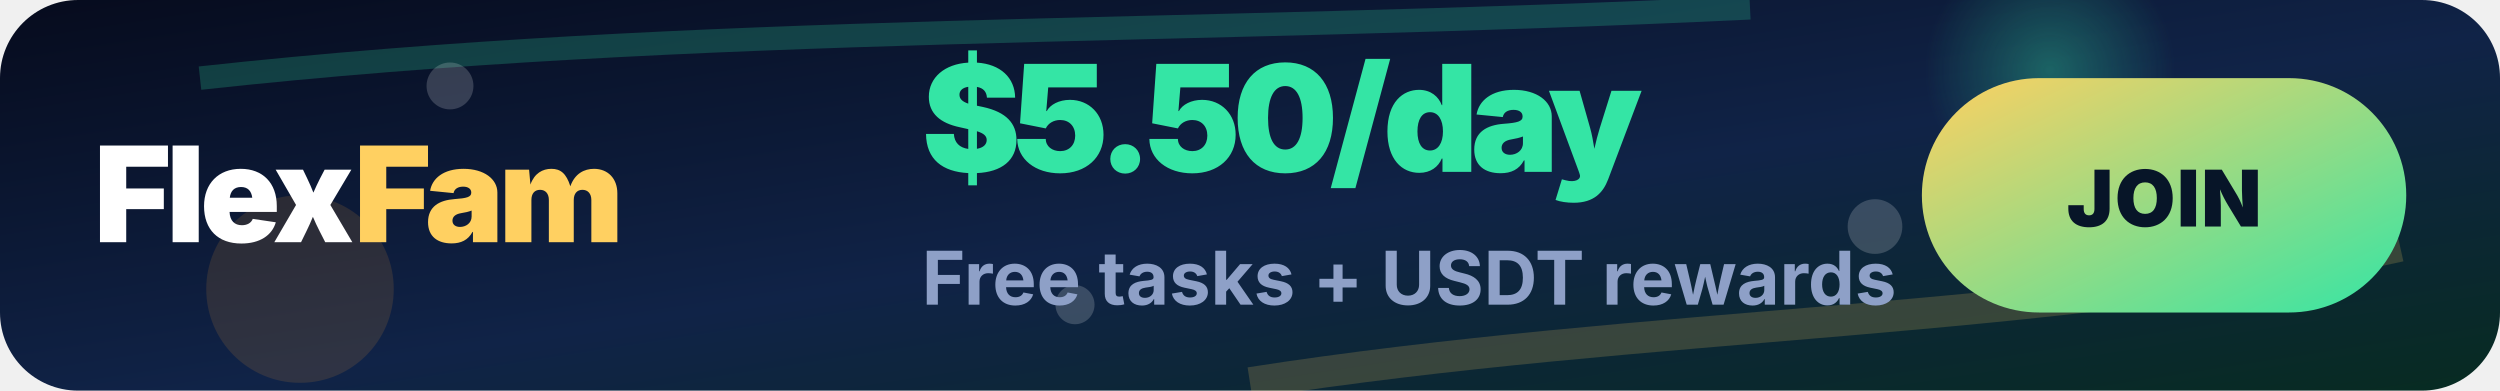
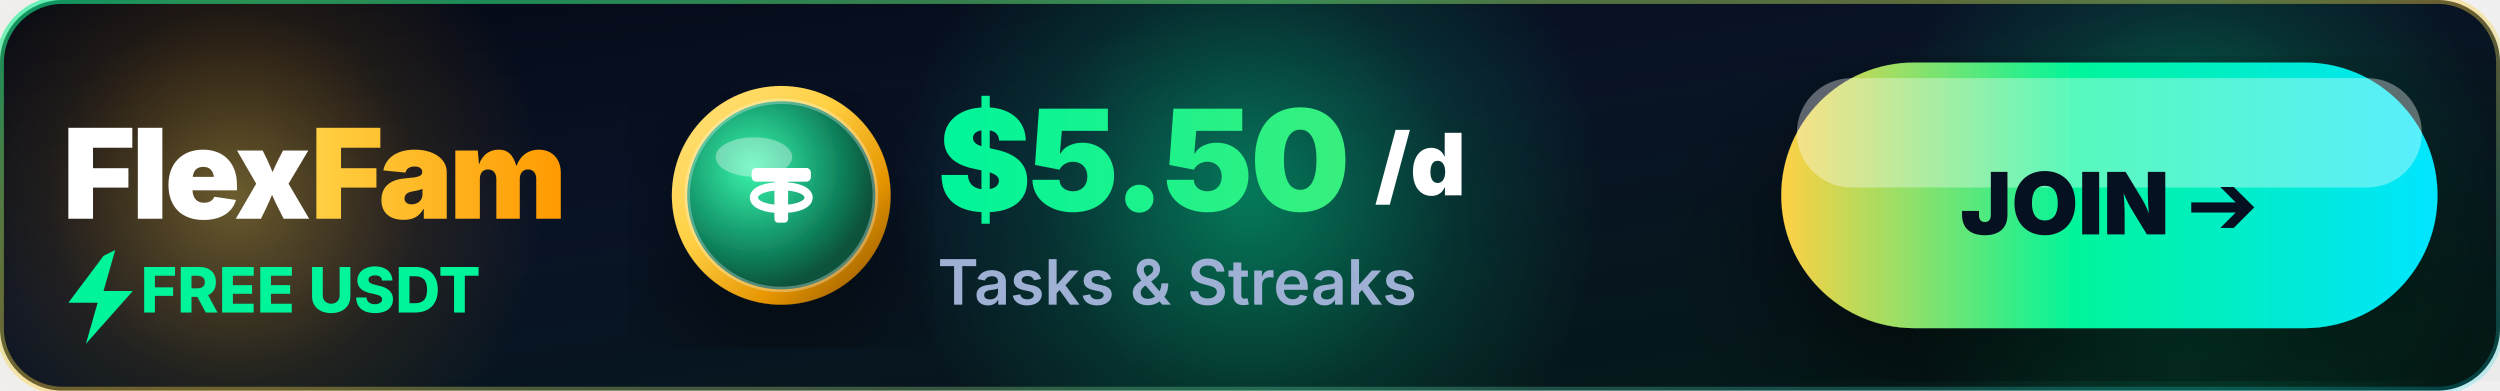
- <svg xmlns="http://www.w3.org/2000/svg" width="320" height="50" viewBox="0 0 320 50" role="img" aria-label="FlexFam earn USDT daily banner">
+ <svg xmlns="http://www.w3.org/2000/svg" width="320" height="50" viewBox="0 0 320 50" role="img" aria-label="FlexFam Mobile 320x50">
  <defs>
-     <linearGradient id="bg" x1="0" y1="0" x2="1" y2="1">
-       <stop offset="0" stop-color="#060b1d" />
-       <stop offset="0.54" stop-color="#102347" />
-       <stop offset="1" stop-color="#072b21" />
+     <linearGradient id="m320_bg" x1="0%" y1="0%" x2="100%" y2="100%">
+       <stop offset="0%" stop-color="#040814" />
+       <stop offset="40%" stop-color="#091326" />
+       <stop offset="100%" stop-color="#041a15" />
    </linearGradient>
-     <linearGradient id="hot" x1="0" y1="0" x2="1" y2="1">
-       <stop offset="0" stop-color="#34e5a5" />
-       <stop offset="1" stop-color="#ffd061" />
+     <linearGradient id="m320_card" x1="0%" y1="0%" x2="0%" y2="100%">
+       <stop offset="0%" stop-color="rgba(16, 35, 71, 0.75)" />
+       <stop offset="100%" stop-color="rgba(7, 18, 38, 0.9)" />
    </linearGradient>
-     <linearGradient id="cta" x1="0" y1="0" x2="1" y2="1">
-       <stop offset="0" stop-color="#ffd061" />
-       <stop offset="1" stop-color="#34e5a5" />
+     <linearGradient id="m320_borderGrad" x1="0%" y1="0%" x2="100%" y2="100%">
+       <stop offset="0%" stop-color="rgba(0, 245, 155, 0.6)" />
+       <stop offset="50%" stop-color="rgba(255, 208, 67, 0.4)" />
+       <stop offset="100%" stop-color="rgba(0, 229, 255, 0.2)" />
    </linearGradient>
-     <radialGradient id="glow" cx="50%" cy="50%" r="50%">
-       <stop offset="0" stop-color="#34e5a5" stop-opacity=".45" />
-       <stop offset="1" stop-color="#34e5a5" stop-opacity="0" />
+     <linearGradient id="m320_gold" x1="0%" y1="0%" x2="100%" y2="0%">
+       <stop offset="0%" stop-color="#fff076" />
+       <stop offset="50%" stop-color="#ffd043" />
+       <stop offset="100%" stop-color="#ff9a00" />
+     </linearGradient>
+     <linearGradient id="m320_emerald" x1="0%" y1="0%" x2="100%" y2="0%">
+       <stop offset="0%" stop-color="#00f59b" />
+       <stop offset="100%" stop-color="#38ef7d" />
+     </linearGradient>
+     <linearGradient id="m320_btn" x1="0%" y1="0%" x2="100%" y2="0%">
+       <stop offset="0%" stop-color="#ffd043" />
+       <stop offset="45%" stop-color="#00f59b" />
+       <stop offset="100%" stop-color="#00e5ff" />
+     </linearGradient>
+     <linearGradient id="m320_goldRim" x1="0%" y1="0%" x2="100%" y2="100%">
+       <stop offset="0%" stop-color="#ffe484" />
+       <stop offset="40%" stop-color="#ffd043" />
+       <stop offset="70%" stop-color="#e69500" />
+       <stop offset="100%" stop-color="#804a00" />
+     </linearGradient>
+     <radialGradient id="m320_coinFace" cx="35%" cy="35%" r="65%">
+       <stop offset="0%" stop-color="#3bf6ad" />
+       <stop offset="60%" stop-color="#14966a" />
+       <stop offset="100%" stop-color="#08523a" />
    </radialGradient>
-     <filter id="shadow" x="-20%" y="-20%" width="140%" height="140%">
-       <feDropShadow dx="0" dy="12" stdDeviation="16" flood-color="#000" flood-opacity=".36" />
+     <radialGradient id="m320_glowGreen" cx="50%" cy="50%" r="50%">
+       <stop offset="0%" stop-color="#00f59b" stop-opacity="0.45" />
+       <stop offset="60%" stop-color="#00f59b" stop-opacity="0.12" />
+       <stop offset="100%" stop-color="#00f59b" stop-opacity="0" />
+     </radialGradient>
+     <radialGradient id="m320_glowGold" cx="50%" cy="50%" r="50%">
+       <stop offset="0%" stop-color="#ffd043" stop-opacity="0.4" />
+       <stop offset="60%" stop-color="#ff9a00" stop-opacity="0.1" />
+       <stop offset="100%" stop-color="#ff9a00" stop-opacity="0" />
+     </radialGradient>
+     <filter id="m320_shadow" x="-20%" y="-20%" width="140%" height="140%">
+       <feDropShadow dx="0" dy="6" stdDeviation="8" flood-color="#000000" flood-opacity="0.6" />
    </filter>
  </defs>
  <style>
-   .brand{font-family:Inter,Arial,sans-serif;font-weight:900;letter-spacing:-0.04em;fill:#fff}
-   .brand tspan{fill:#ffd061}
-   .eyebrow{font-family:Inter,Arial,sans-serif;font-weight:800;letter-spacing:.16em;text-transform:uppercase;fill:#8df2c4}
-   .headline{font-family:Inter,Arial,sans-serif;font-weight:900;letter-spacing:-0.055em;fill:#fff}
-   .sub{font-family:Inter,Arial,sans-serif;font-weight:700;fill:#c9d6f4}
-   .muted{font-family:Inter,Arial,sans-serif;font-weight:650;fill:#8ea0c7}
-   .cta{font-family:Inter,Arial,sans-serif;font-weight:900;letter-spacing:.02em;fill:#071528}
-   .small{font-family:Inter,Arial,sans-serif;font-weight:700;fill:#dfe8ff}
-   .green{fill:#34e5a5}.gold{fill:#ffd061}.orange{fill:#ff9f2f}
- </style>
-   <rect width="320" height="50" rx="10" fill="url(#bg)" />
-   <circle cx="262.4" cy="9.0" r="16.0" fill="url(#glow)" opacity=".75" />
-   <circle cx="38.4" cy="37.0" r="12.0" fill="#ff9f2f" opacity=".13" />
-   <path d="M25.6 10.0C89.6 3.0 150.4 4.5 224.0 1.0" fill="none" stroke="#34e5a5" stroke-opacity=".22" stroke-width="3" />
-   <path d="M160.0 49.0C211.2 41.0 262.4 41.5 307.2 31.5" fill="none" stroke="#ffd061" stroke-opacity=".18" stroke-width="4" />
-   <g opacity=".18" fill="#fff">
-     <circle cx="57.6" cy="11.0" r="3" />
-     <circle cx="137.6" cy="39.0" r="2.5" />
-     <circle cx="240.0" cy="29.0" r="3.5" />
+     .brand { font-family: Inter, system-ui, -apple-system, Roboto, 'Segoe UI', Arial, sans-serif; font-weight: 900; }
+     .title { font-family: Inter, system-ui, -apple-system, Roboto, 'Segoe UI', Arial, sans-serif; font-weight: 800; }
+     .body { font-family: Inter, system-ui, -apple-system, Roboto, 'Segoe UI', Arial, sans-serif; font-weight: 600; }
+     .mono { font-family: ui-monospace, SFMono-Regular, Menlo, Monaco, Consolas, monospace; font-weight: 700; }
+   </style>
+   <rect width="320" height="50" rx="8" fill="url(#m320_bg)" />
+   <rect width="320" height="50" rx="8" fill="none" stroke="url(#m320_borderGrad)" stroke-width="1" />
+   <circle cx="30" cy="25" r="40" fill="url(#m320_glowGold)" />
+   <circle cx="160" cy="25" r="45" fill="url(#m320_glowGreen)" />
+   <circle cx="280" cy="25" r="40" fill="url(#m320_glowGreen)" />
+   <g transform="translate(8, 9)">
+     <text x="0" y="19" class="brand" font-size="16" fill="#ffffff" letter-spacing="-0.5px">Flex<tspan fill="url(#m320_gold)">Fam</tspan>
+     </text>
+     <g transform="translate(0, 23)">
+       <path transform="translate(0, 0) scale(0.75)" d="M7 1L1 9h5l-2 7 8-9H7l2-7z" fill="#00f59b" />
+       <text x="10" y="8" class="title" font-size="8" fill="#00f59b">FREE USDT</text>
+     </g>
  </g>
-   <text x="12" y="31" class="brand" font-size="17">Flex<tspan>Fam</tspan>
-   </text>
-   <text x="118" y="22" class="headline green" font-size="19">$5.50/day</text>
-   <text x="118" y="39" class="muted" font-size="9.5">Free tasks + USDT rewards</text>
-   <rect x="246" y="10" width="62" height="30" rx="15" fill="url(#cta)" />
-   <text x="277" y="29" class="cta" font-size="10" text-anchor="middle">JOIN</text>
+   <g transform="translate(86, 8)">
+     <g transform="translate(14, 17)" filter="url(#m320_shadow)">
+       <circle cx="0" cy="0" r="14" fill="url(#m320_goldRim)" />
+       <circle cx="0" cy="0" r="12.04" fill="url(#m320_coinFace)" />
+       <circle cx="0" cy="0" r="12.04" fill="none" stroke="rgba(255,255,255,0.3)" stroke-width="0.7" />
+       <g transform="scale(0.5833333) translate(-12, -12)">
+         <rect x="5.5" y="6" width="13" height="3" rx="1" fill="#ffffff" />
+         <rect x="10.5" y="8" width="3" height="10" rx="0.8" fill="#ffffff" />
+         <path d="M 6 12.5 C 6 11 8.5 10 12 10 C 15.5 10 18 11 18 12.5 C 18 14 15.5 15 12 15 C 8.5 15 6 14 6 12.5 Z" fill="none" stroke="#ffffff" stroke-width="1.8" />
+       </g>
+       <ellipse cx="-3.5" cy="-4.9" rx="4.9" ry="2.52" fill="rgba(255,255,255,0.35)" />
+     </g>
+     <g transform="translate(34, 3)">
+       <g transform="translate(0, 16)">
+         <text x="0" y="0" class="brand" font-size="18" fill="url(#m320_emerald)" letter-spacing="-0.4px">$5.50</text>
+         <text x="56" y="-2" class="brand" font-size="11" fill="#ffffff">/d</text>
+       </g>
+       <text x="0" y="28" class="body" font-size="8" fill="#9fb0d5">Tasks &amp; Streaks</text>
+     </g>
+   </g>
+   <g transform="translate(228, 8)">
+     <rect x="0" y="0" width="84" height="34" rx="17" fill="url(#m320_btn)" filter="url(#m320_shadow)" />
+     <rect x="2" y="2" width="80" height="14" rx="7" fill="rgba(255,255,255,0.35)" />
+     <text x="42" y="22" class="brand" font-size="11" fill="#051020" text-anchor="middle">JOIN ➔</text>
+   </g>
</svg>
